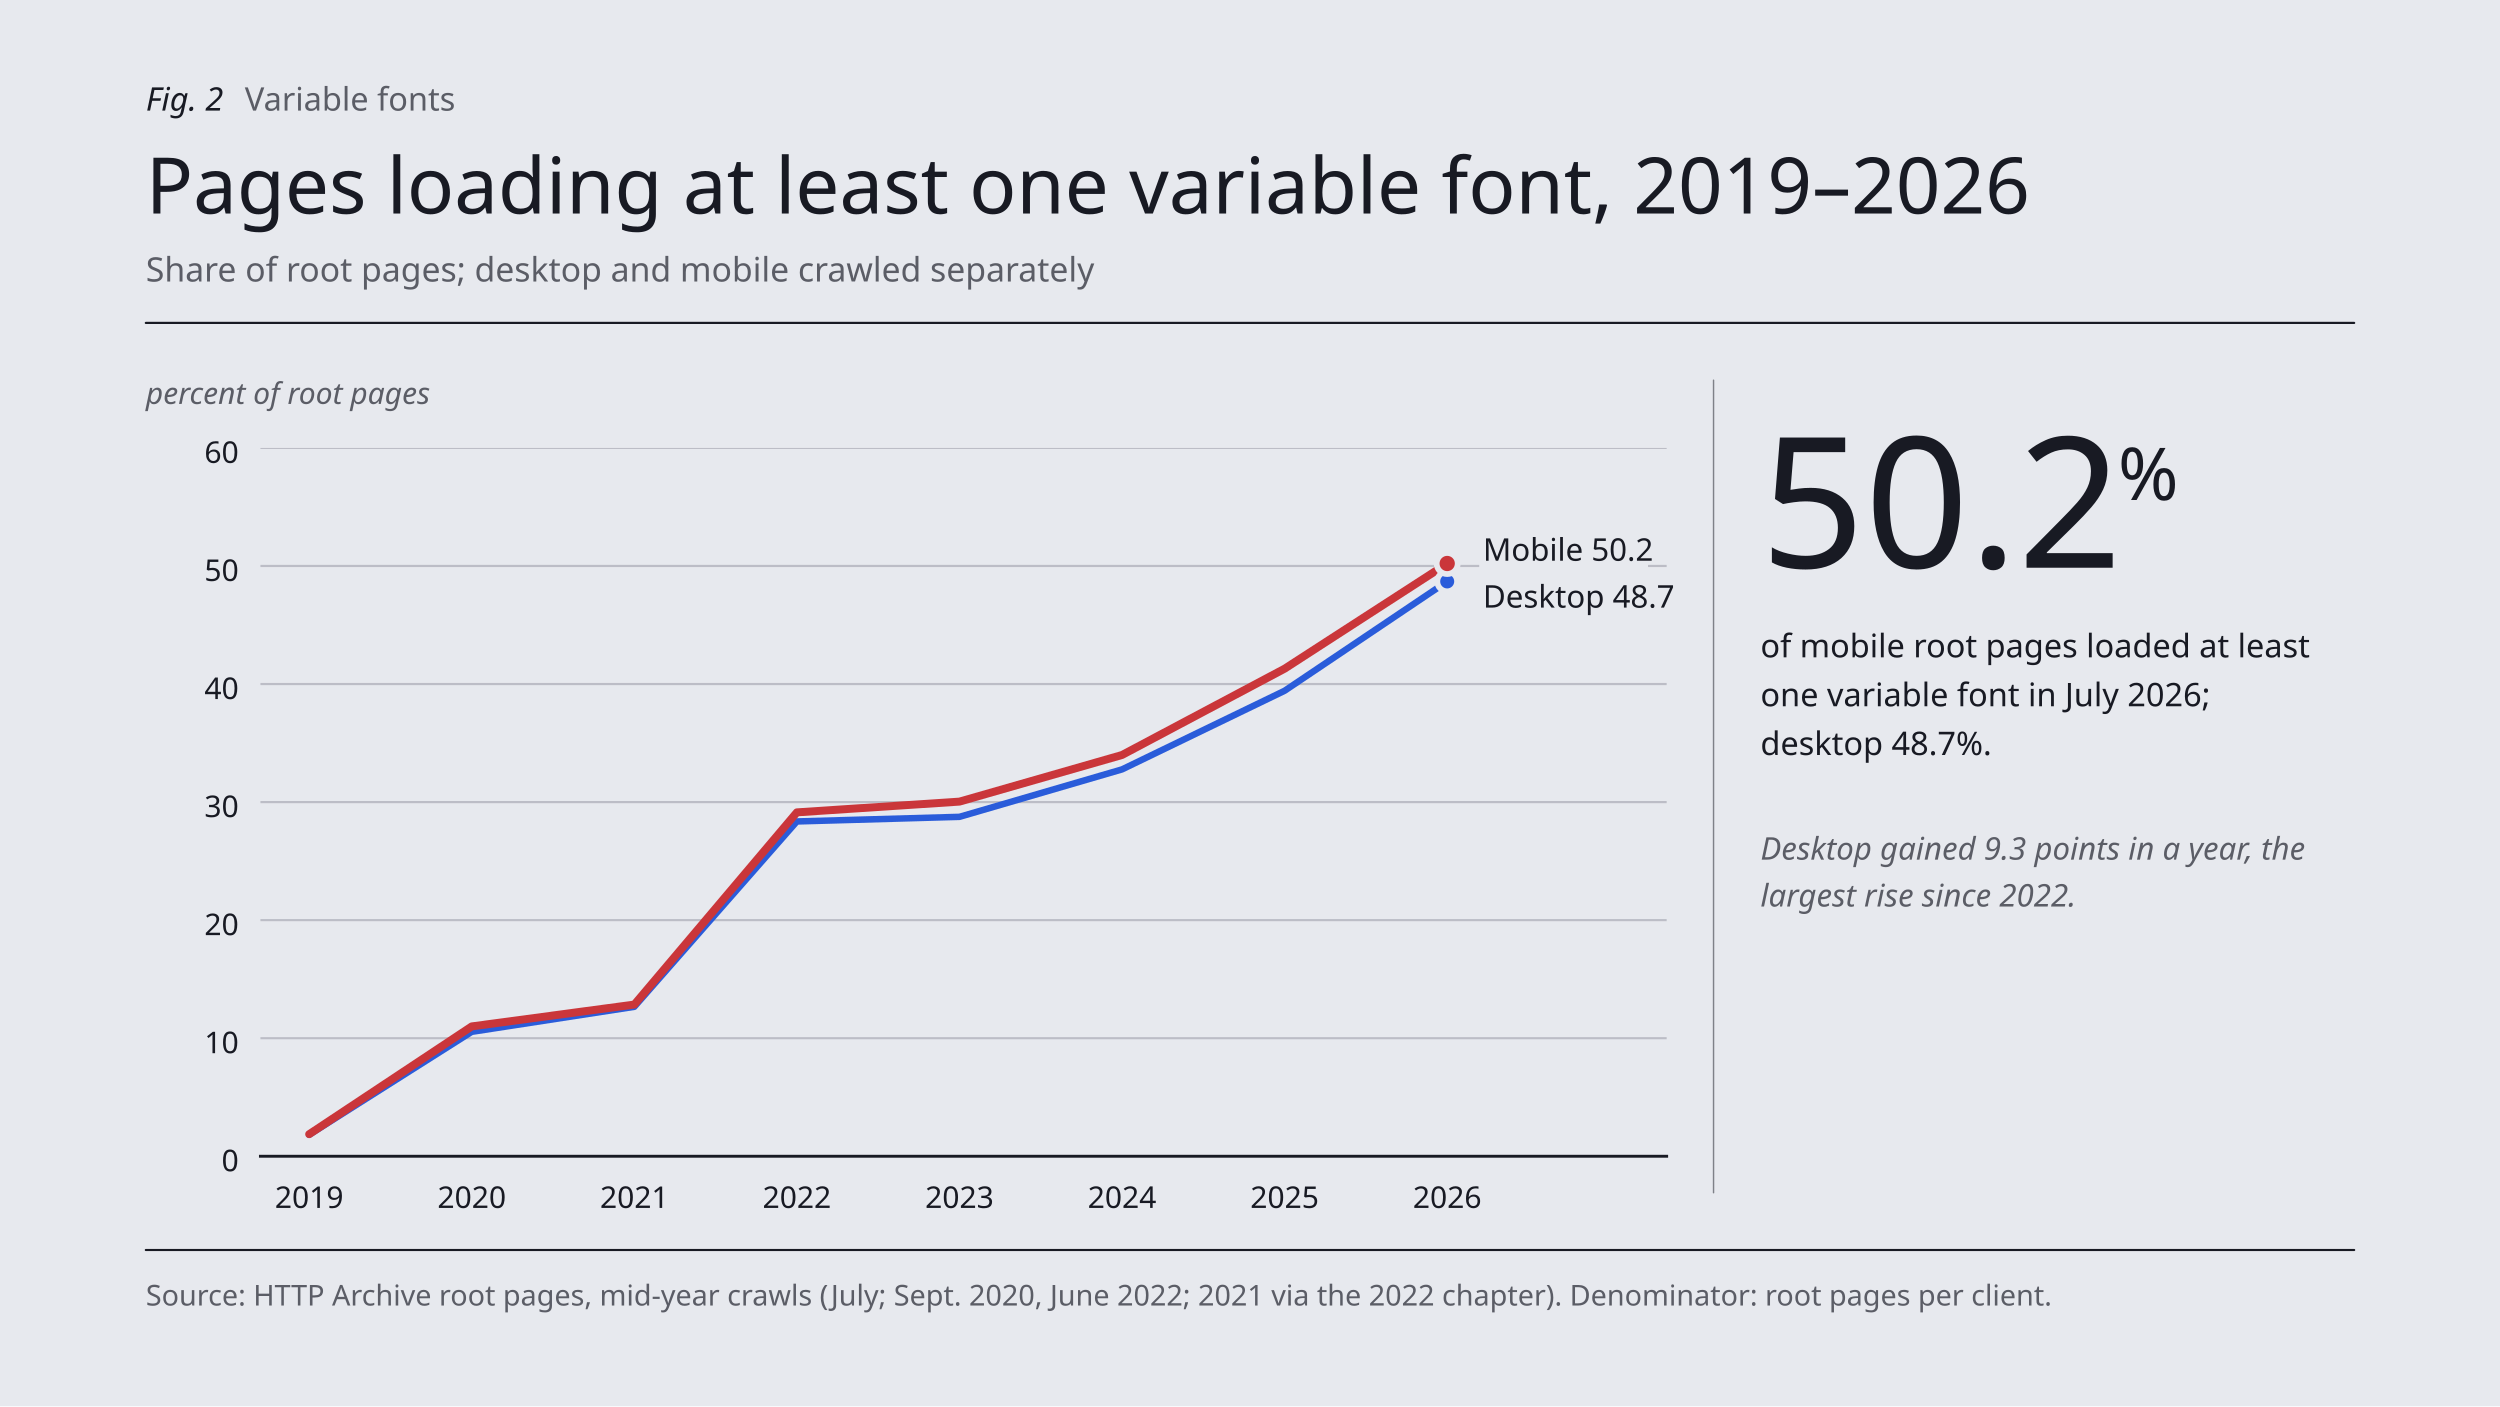
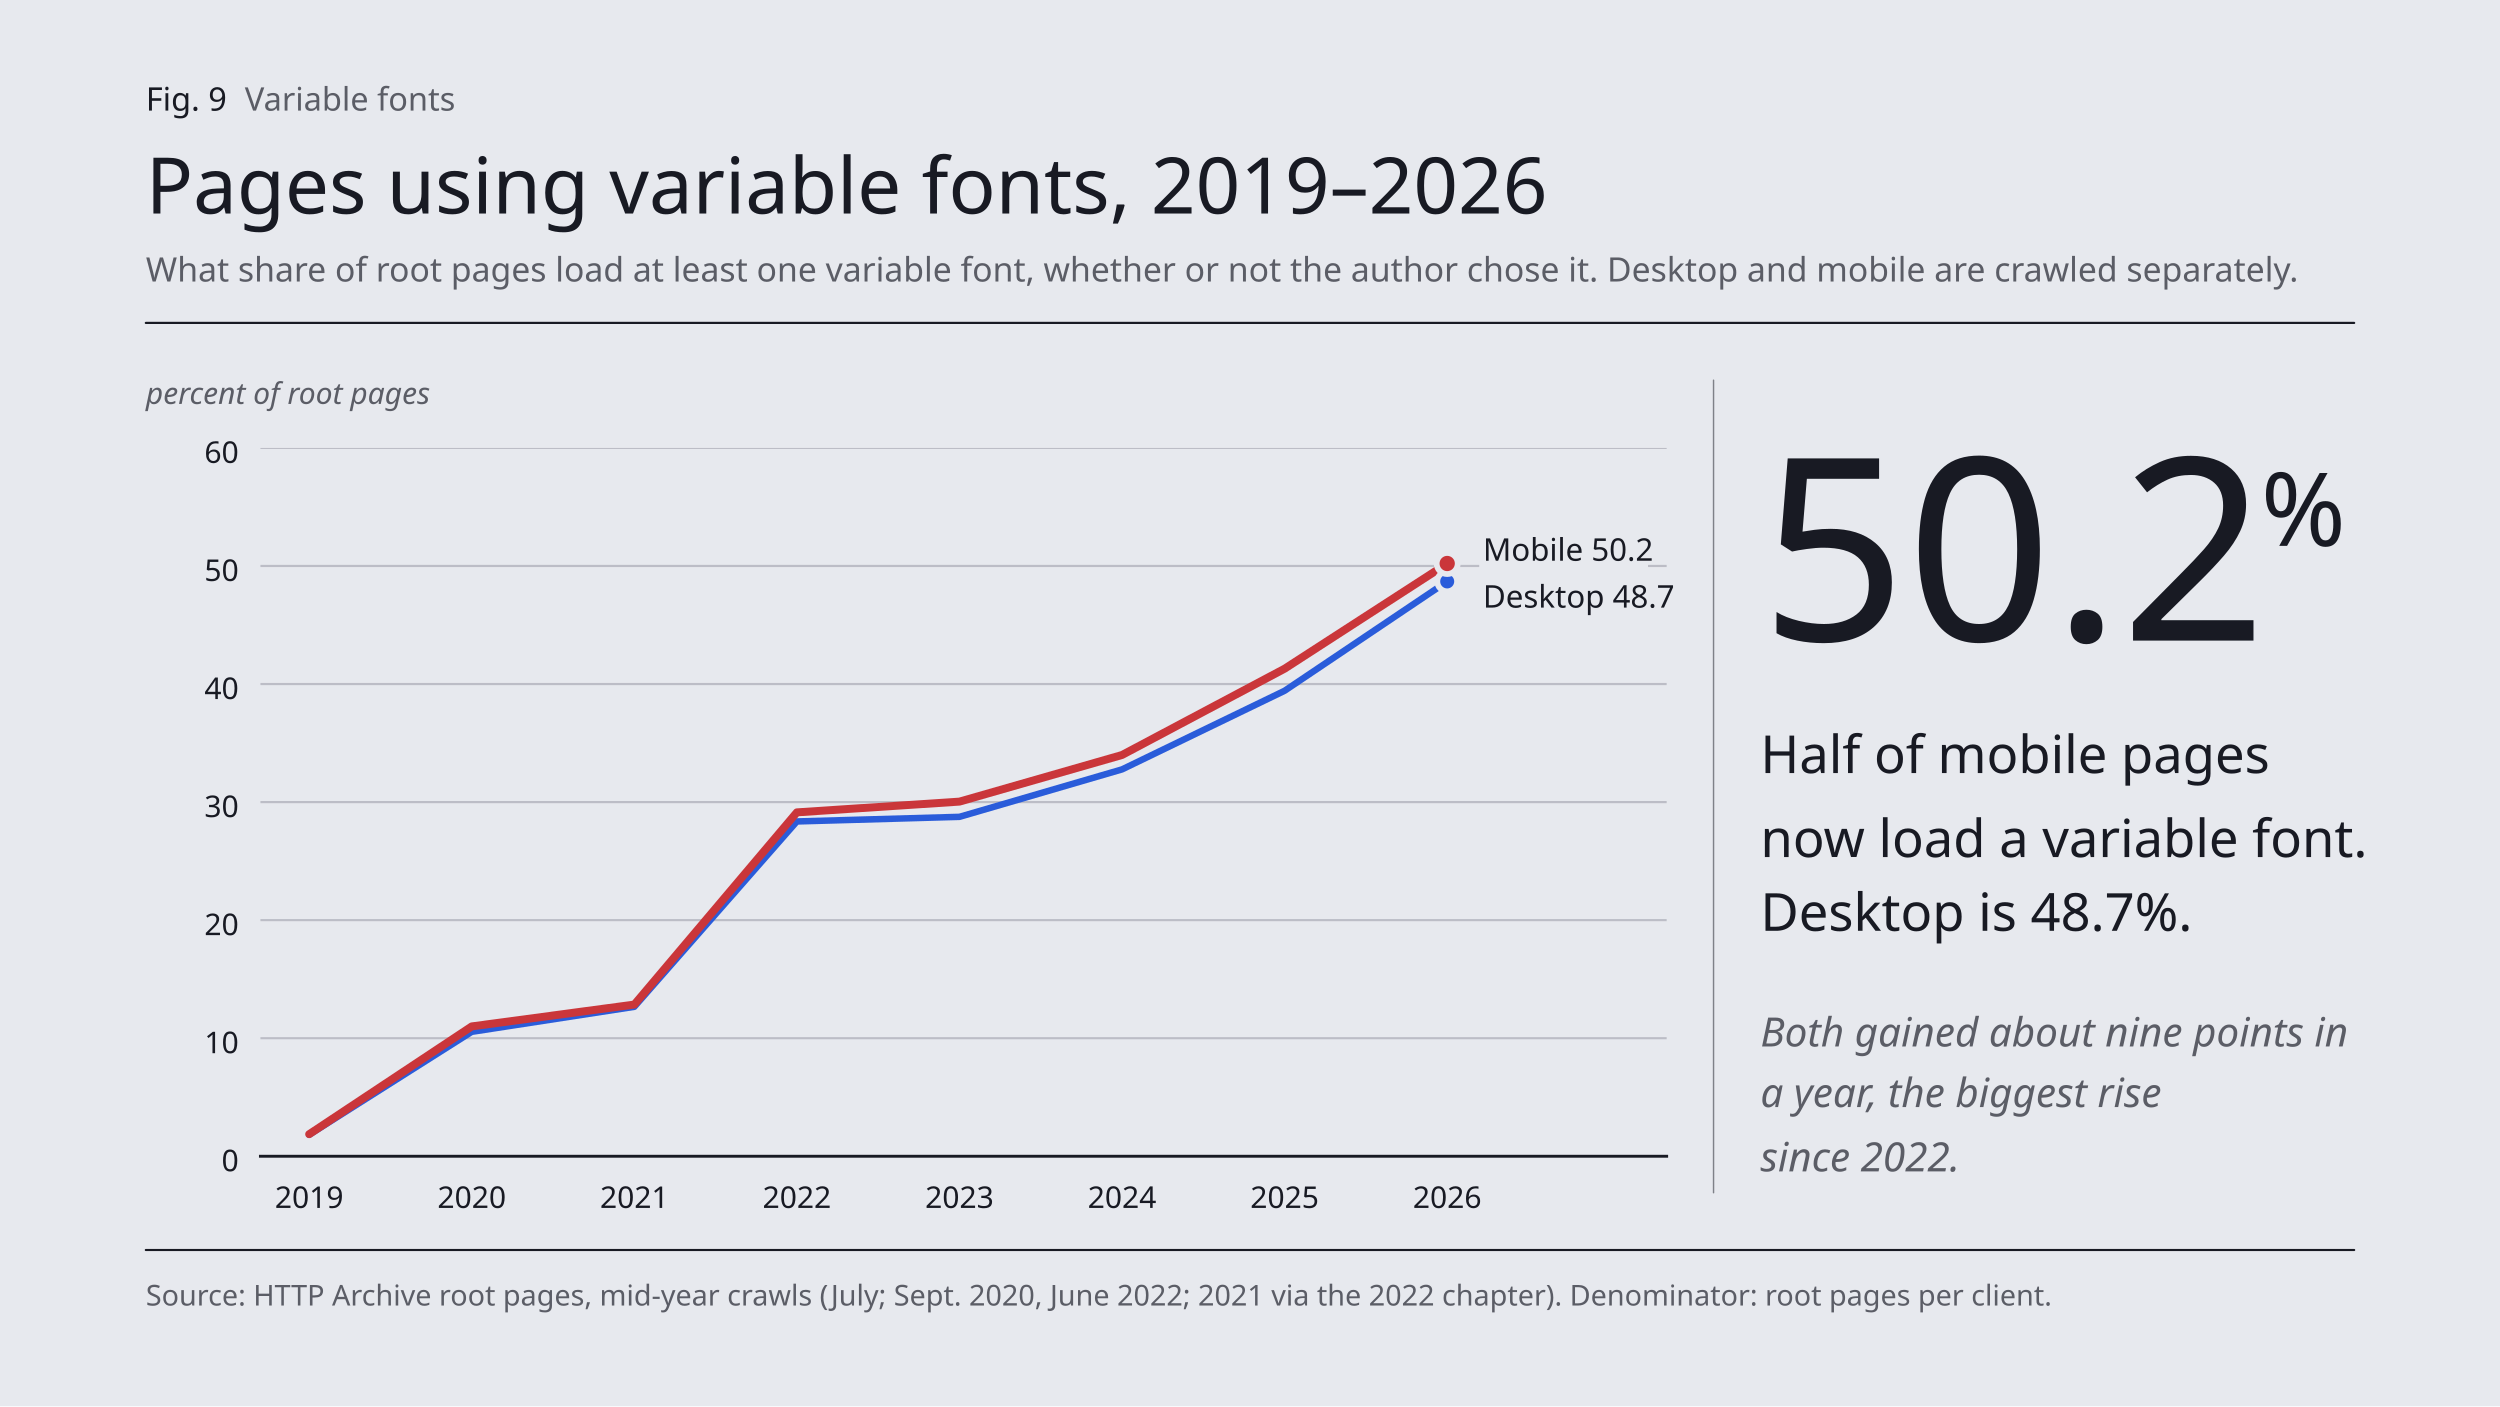
<svg xmlns="http://www.w3.org/2000/svg" xmlns:xlink="http://www.w3.org/1999/xlink" width="691.2pt" height="388.8pt" viewBox="0 0 691.2 388.8" version="1.1" data-denominator="pages">
  <defs>
    <style type="text/css">*{stroke-linejoin: round; stroke-linecap: butt}</style>
  </defs>
  <g id="figure_1">
    <g id="patch_1">
      <path d="M 0 388.8  L 691.2 388.8  L 691.2 0  L 0 0  z " style="fill: #e7e9ee" />
    </g>
    <g id="axes_1">
      <g id="patch_2">
        <path d="M 72 319.68  L 460.8 319.68  L 460.8 123.84  L 72 123.84  z " style="fill: #e7e9ee" />
      </g>
      <g id="matplotlib.axis_1">
        <g id="xtick_1">
          <g id="line2d_1" />
          <g id="text_1">
            <text style="font-size: 8.294px; font-family: 'Funnel Sans'; text-anchor: middle; fill: #181a23" x="85.484" y="333.974" transform="rotate(-0 85.48439 333.9744)">2019</text>
          </g>
        </g>
        <g id="xtick_2">
          <g id="line2d_2" />
          <g id="text_2">
            <text style="font-size: 8.294px; font-family: 'Funnel Sans'; text-anchor: middle; fill: #181a23" x="130.432" y="333.974" transform="rotate(-0 130.4324 333.9744)">2020</text>
          </g>
        </g>
        <g id="xtick_3">
          <g id="line2d_3" />
          <g id="text_3">
            <text style="font-size: 8.294px; font-family: 'Funnel Sans'; text-anchor: middle; fill: #181a23" x="175.38" y="333.974" transform="rotate(-0 175.3803 333.9744)">2021</text>
          </g>
        </g>
        <g id="xtick_4">
          <g id="line2d_4" />
          <g id="text_4">
            <text style="font-size: 8.294px; font-family: 'Funnel Sans'; text-anchor: middle; fill: #181a23" x="220.328" y="333.974" transform="rotate(-0 220.3283 333.9744)">2022</text>
          </g>
        </g>
        <g id="xtick_5">
          <g id="line2d_5" />
          <g id="text_5">
            <text style="font-size: 8.294px; font-family: 'Funnel Sans'; text-anchor: middle; fill: #181a23" x="265.276" y="333.974" transform="rotate(-0 265.2763 333.9744)">2023</text>
          </g>
        </g>
        <g id="xtick_6">
          <g id="line2d_6" />
          <g id="text_6">
            <text style="font-size: 8.294px; font-family: 'Funnel Sans'; text-anchor: middle; fill: #181a23" x="310.224" y="333.974" transform="rotate(-0 310.2243 333.9744)">2024</text>
          </g>
        </g>
        <g id="xtick_7">
          <g id="line2d_7" />
          <g id="text_7">
            <text style="font-size: 8.294px; font-family: 'Funnel Sans'; text-anchor: middle; fill: #181a23" x="355.172" y="333.974" transform="rotate(-0 355.1723 333.9744)">2025</text>
          </g>
        </g>
        <g id="xtick_8">
          <g id="line2d_8" />
          <g id="text_8">
            <text style="font-size: 8.294px; font-family: 'Funnel Sans'; text-anchor: middle; fill: #181a23" x="400.12" y="333.974" transform="rotate(-0 400.1202 333.9744)">2026</text>
          </g>
        </g>
      </g>
      <g id="matplotlib.axis_2">
        <g id="ytick_1">
          <g id="line2d_9">
-             <path d="M 72 319.68  L 460.8 319.68  " clip-path="url(#p43f7b974b3)" style="fill: none; stroke: #bcbdc6; stroke-width: 0.6; stroke-linecap: round" />
+             <path d="M 72 319.68  L 460.8 319.68  " clip-path="url(#p391fa31d6a)" style="fill: none; stroke: #bcbdc6; stroke-width: 0.6; stroke-linecap: round" />
          </g>
          <g id="line2d_10" />
          <g id="text_9">
            <text style="font-size: 8.294px; font-family: 'Funnel Sans'; text-anchor: end; fill: #181a23" x="66" y="323.827" transform="rotate(-0 66 323.8272)">0</text>
          </g>
        </g>
        <g id="ytick_2">
          <g id="line2d_11">
-             <path d="M 72 287.04  L 460.8 287.04  " clip-path="url(#p43f7b974b3)" style="fill: none; stroke: #bcbdc6; stroke-width: 0.6; stroke-linecap: round" />
+             <path d="M 72 287.04  L 460.8 287.04  " clip-path="url(#p391fa31d6a)" style="fill: none; stroke: #bcbdc6; stroke-width: 0.6; stroke-linecap: round" />
          </g>
          <g id="line2d_12" />
          <g id="text_10">
            <text style="font-size: 8.294px; font-family: 'Funnel Sans'; text-anchor: end; fill: #181a23" x="66" y="291.187" transform="rotate(-0 66 291.1872)">10</text>
          </g>
        </g>
        <g id="ytick_3">
          <g id="line2d_13">
-             <path d="M 72 254.4  L 460.8 254.4  " clip-path="url(#p43f7b974b3)" style="fill: none; stroke: #bcbdc6; stroke-width: 0.6; stroke-linecap: round" />
+             <path d="M 72 254.4  L 460.8 254.4  " clip-path="url(#p391fa31d6a)" style="fill: none; stroke: #bcbdc6; stroke-width: 0.6; stroke-linecap: round" />
          </g>
          <g id="line2d_14" />
          <g id="text_11">
            <text style="font-size: 8.294px; font-family: 'Funnel Sans'; text-anchor: end; fill: #181a23" x="66" y="258.547" transform="rotate(-0 66 258.5472)">20</text>
          </g>
        </g>
        <g id="ytick_4">
          <g id="line2d_15">
-             <path d="M 72 221.76  L 460.8 221.76  " clip-path="url(#p43f7b974b3)" style="fill: none; stroke: #bcbdc6; stroke-width: 0.6; stroke-linecap: round" />
+             <path d="M 72 221.76  L 460.8 221.76  " clip-path="url(#p391fa31d6a)" style="fill: none; stroke: #bcbdc6; stroke-width: 0.6; stroke-linecap: round" />
          </g>
          <g id="line2d_16" />
          <g id="text_12">
            <text style="font-size: 8.294px; font-family: 'Funnel Sans'; text-anchor: end; fill: #181a23" x="66" y="225.907" transform="rotate(-0 66 225.9072)">30</text>
          </g>
        </g>
        <g id="ytick_5">
          <g id="line2d_17">
-             <path d="M 72 189.12  L 460.8 189.12  " clip-path="url(#p43f7b974b3)" style="fill: none; stroke: #bcbdc6; stroke-width: 0.6; stroke-linecap: round" />
+             <path d="M 72 189.12  L 460.8 189.12  " clip-path="url(#p391fa31d6a)" style="fill: none; stroke: #bcbdc6; stroke-width: 0.6; stroke-linecap: round" />
          </g>
          <g id="line2d_18" />
          <g id="text_13">
            <text style="font-size: 8.294px; font-family: 'Funnel Sans'; text-anchor: end; fill: #181a23" x="66" y="193.267" transform="rotate(-0 66 193.2672)">40</text>
          </g>
        </g>
        <g id="ytick_6">
          <g id="line2d_19">
-             <path d="M 72 156.48  L 460.8 156.48  " clip-path="url(#p43f7b974b3)" style="fill: none; stroke: #bcbdc6; stroke-width: 0.6; stroke-linecap: round" />
+             <path d="M 72 156.48  L 460.8 156.48  " clip-path="url(#p391fa31d6a)" style="fill: none; stroke: #bcbdc6; stroke-width: 0.6; stroke-linecap: round" />
          </g>
          <g id="line2d_20" />
          <g id="text_14">
            <text style="font-size: 8.294px; font-family: 'Funnel Sans'; text-anchor: end; fill: #181a23" x="66" y="160.627" transform="rotate(-0 66 160.6272)">50</text>
          </g>
        </g>
        <g id="ytick_7">
          <g id="line2d_21">
-             <path d="M 72 123.84  L 460.8 123.84  " clip-path="url(#p43f7b974b3)" style="fill: none; stroke: #bcbdc6; stroke-width: 0.6; stroke-linecap: round" />
+             <path d="M 72 123.84  L 460.8 123.84  " clip-path="url(#p391fa31d6a)" style="fill: none; stroke: #bcbdc6; stroke-width: 0.6; stroke-linecap: round" />
          </g>
          <g id="line2d_22" />
          <g id="text_15">
            <text style="font-size: 8.294px; font-family: 'Funnel Sans'; text-anchor: end; fill: #181a23" x="66" y="127.987" transform="rotate(-0 66 127.9872)">60</text>
          </g>
        </g>
      </g>
      <g id="patch_3">
        <path d="M 72 319.68  L 460.8 319.68  " style="fill: none; stroke: #181a23; stroke-width: 0.8; stroke-linejoin: miter; stroke-linecap: square" />
      </g>
      <g id="line2d_23">
-         <path d="M 85.484 313.74  L 130.432 285.277  L 175.38 278.358  L 220.328 227.113  L 265.276 225.84  L 310.224 212.719  L 355.172 190.98  L 400.12 160.756  " clip-path="url(#p43f7b974b3)" style="fill: none; stroke: #2a5cda; stroke-width: 1.8; stroke-linecap: round" />
+         <path d="M 85.484 313.74  L 130.432 285.277  L 175.38 278.358  L 220.328 227.113  L 265.276 225.84  L 310.224 212.719  L 355.172 190.98  L 400.12 160.756  " clip-path="url(#p391fa31d6a)" style="fill: none; stroke: #2a5cda; stroke-width: 1.8; stroke-linecap: round" />
      </g>
      <g id="text_16">
        <g id="patch_4">
          <path d="M 408.972 171.192  L 461.375 171.192  L 461.375 158.318  L 408.972 158.318  z " style="fill: #e7e9ee" />
        </g>
        <text style="font-size: 8.64px; font-family: 'Funnel Sans'; text-anchor: start; fill: #181a23" x="410.009" y="167.995" transform="rotate(-0 410.0088 167.9952)">Desktop 48.7</text>
      </g>
      <g id="text_17">
        <g id="patch_5">
          <path d="M 408.972 158.232  L 455.644 158.232  L 455.644 145.358  L 408.972 145.358  z " style="fill: #e7e9ee" />
        </g>
        <text style="font-size: 8.64px; font-family: 'Funnel Sans'; text-anchor: start; fill: #181a23" x="410.009" y="155.035" transform="rotate(-0 410.0088 155.0352)">Mobile 50.2</text>
      </g>
      <g id="line2d_24">
-         <path d="M 85.484 313.576  L 130.432 283.776  L 175.38 277.738  L 220.328 224.6  L 265.276 221.629  L 310.224 208.737  L 355.172 184.877  L 400.12 155.795  " clip-path="url(#p43f7b974b3)" style="fill: none; stroke: #ca363a; stroke-width: 2.2; stroke-linecap: round" />
+         <path d="M 85.484 313.576  L 130.432 283.776  L 175.38 277.738  L 220.328 224.6  L 265.276 221.629  L 310.224 208.737  L 355.172 184.877  L 400.12 155.795  " clip-path="url(#p391fa31d6a)" style="fill: none; stroke: #ca363a; stroke-width: 2.2; stroke-linecap: round" />
      </g>
      <g id="PathCollection_1">
        <defs>
-           <path id="m3dfbe87eb0" d="M 0 2.739  C 0.726 2.739 1.423 2.45 1.936 1.936  C 2.45 1.423 2.739 0.726 2.739 0  C 2.739 -0.726 2.45 -1.423 1.936 -1.936  C 1.423 -2.45 0.726 -2.739 0 -2.739  C -0.726 -2.739 -1.423 -2.45 -1.936 -1.936  C -2.45 -1.423 -2.739 -0.726 -2.739 0  C -2.739 0.726 -2.45 1.423 -1.936 1.936  C -1.423 2.45 -0.726 2.739 0 2.739  z " style="stroke: #e7e9ee; stroke-width: 1.6" />
+           <path id="mceea2b7738" d="M 0 2.739  C 0.726 2.739 1.423 2.45 1.936 1.936  C 2.45 1.423 2.739 0.726 2.739 0  C 2.739 -0.726 2.45 -1.423 1.936 -1.936  C 1.423 -2.45 0.726 -2.739 0 -2.739  C -0.726 -2.739 -1.423 -2.45 -1.936 -1.936  C -2.45 -1.423 -2.739 -0.726 -2.739 0  C -2.739 0.726 -2.45 1.423 -1.936 1.936  C -1.423 2.45 -0.726 2.739 0 2.739  z " style="stroke: #e7e9ee; stroke-width: 1.6" />
        </defs>
-         <g clip-path="url(#p43f7b974b3)">
-           <use xlink:href="#m3dfbe87eb0" x="400.12" y="160.756" style="fill: #2a5cda; stroke: #e7e9ee; stroke-width: 1.6" />
+         <g clip-path="url(#p391fa31d6a)">
+           <use xlink:href="#mceea2b7738" x="400.12" y="160.756" style="fill: #2a5cda; stroke: #e7e9ee; stroke-width: 1.6" />
        </g>
      </g>
      <g id="PathCollection_2">
        <defs>
-           <path id="me940230155" d="M 0 2.915  C 0.773 2.915 1.515 2.608 2.062 2.062  C 2.608 1.515 2.915 0.773 2.915 0  C 2.915 -0.773 2.608 -1.515 2.062 -2.062  C 1.515 -2.608 0.773 -2.915 0 -2.915  C -0.773 -2.915 -1.515 -2.608 -2.062 -2.062  C -2.608 -1.515 -2.915 -0.773 -2.915 0  C -2.915 0.773 -2.608 1.515 -2.062 2.062  C -1.515 2.608 -0.773 2.915 0 2.915  z " style="stroke: #e7e9ee; stroke-width: 1.6" />
+           <path id="m29fa1d81a8" d="M 0 2.915  C 0.773 2.915 1.515 2.608 2.062 2.062  C 2.608 1.515 2.915 0.773 2.915 0  C 2.915 -0.773 2.608 -1.515 2.062 -2.062  C 1.515 -2.608 0.773 -2.915 0 -2.915  C -0.773 -2.915 -1.515 -2.608 -2.062 -2.062  C -2.608 -1.515 -2.915 -0.773 -2.915 0  C -2.915 0.773 -2.608 1.515 -2.062 2.062  C -1.515 2.608 -0.773 2.915 0 2.915  z " style="stroke: #e7e9ee; stroke-width: 1.6" />
        </defs>
-         <g clip-path="url(#p43f7b974b3)">
-           <use xlink:href="#me940230155" x="400.12" y="155.795" style="fill: #ca363a; stroke: #e7e9ee; stroke-width: 1.6" />
+         <g clip-path="url(#p391fa31d6a)">
+           <use xlink:href="#m29fa1d81a8" x="400.12" y="155.795" style="fill: #ca363a; stroke: #e7e9ee; stroke-width: 1.6" />
        </g>
      </g>
    </g>
    <g id="line2d_25">
      <path d="M 40.32 89.28  L 650.88 89.28  " style="fill: none; stroke: #181a23; stroke-width: 0.6; stroke-linecap: round" />
    </g>
    <g id="line2d_26">
      <path d="M 40.32 345.6  L 650.88 345.6  " style="fill: none; stroke: #181a23; stroke-width: 0.6; stroke-linecap: round" />
    </g>
    <g id="line2d_27">
      <path d="M 473.76 105.12  L 473.76 329.76  " style="fill: none; stroke: #181a23; stroke-opacity: 0.5; stroke-width: 0.4; stroke-linecap: round" />
    </g>
    <g id="text_18">
-       <text style="font-style: italic; font-size: 8.986px; font-family: 'Funnel Sans'; text-anchor: start; fill: #181a23" x="40.32" y="30.586" transform="rotate(-0 40.32 30.5856)">Fig. 2</text>
+       <text style="font-size: 8.986px; font-family: 'Funnel Sans'; text-anchor: start; fill: #181a23" x="40.32" y="30.586" transform="rotate(-0 40.32 30.5856)">Fig. 9</text>
    </g>
    <g id="text_19">
      <text style="font-size: 8.986px; font-family: 'Funnel Sans'; text-anchor: start; fill: #5b5d66" x="67.68" y="30.586" transform="rotate(-0 67.68 30.5856)">Variable fonts</text>
    </g>
    <g id="text_20">
-       <text style="font-weight: 500; font-size: 21.6px; font-family: 'Funnel Display'; text-anchor: start; fill: #181a23" x="40.32" y="59.04" transform="rotate(-0 40.32 59.04)">Pages loading at least one variable font, 2019–2026</text>
+       <text style="font-weight: 500; font-size: 21.6px; font-family: 'Funnel Display'; text-anchor: start; fill: #181a23" x="40.32" y="59.04" transform="rotate(-0 40.32 59.04)">Pages using variable fonts, 2019–2026</text>
    </g>
    <g id="text_21">
-       <text style="font-size: 9.331px; font-family: 'Funnel Sans'; text-anchor: start; fill: #5b5d66" x="40.32" y="77.839" transform="rotate(-0 40.32 77.83934)">Share of root pages; desktop and mobile crawled separately</text>
+       <text style="font-size: 9.331px; font-family: 'Funnel Sans'; text-anchor: start; fill: #5b5d66" x="40.32" y="77.839" transform="rotate(-0 40.32 77.83934)">What share of root pages load at least one variable font, whether or not the author chose it. Desktop and mobile are crawled separately.</text>
    </g>
    <g id="text_22">
      <text style="font-style: italic; font-size: 8.294px; font-family: 'Funnel Sans'; text-anchor: start; fill: #5b5d66" x="40.32" y="111.686" transform="rotate(-0 40.32 111.6864)">percent of root pages</text>
    </g>
    <g id="text_23">
-       <text style="font-weight: 300; font-size: 50.4px; font-family: 'Funnel Display'; text-anchor: start; fill: #181a23" x="486.72" y="156.96" transform="rotate(-0 486.72 156.96)">50.2</text>
+       <text style="font-weight: 300; font-size: 70.56px; font-family: 'Funnel Display'; text-anchor: start; fill: #181a23" x="486.72" y="177.12" transform="rotate(-0 486.72 177.12)">50.2</text>
    </g>
    <g id="text_24">
-       <text style="font-weight: 300; font-size: 20.16px; font-family: 'Funnel Display'; text-anchor: start; fill: #181a23" x="585.576" y="138.24" transform="rotate(-0 585.576 138.24)">%</text>
+       <text style="font-weight: 300; font-size: 28.224px; font-family: 'Funnel Display'; text-anchor: start; fill: #181a23" x="625.118" y="150.912" transform="rotate(-0 625.1184 150.912)">%</text>
    </g>
    <g id="text_25">
-       <text style="font-size: 8.986px; font-family: 'Funnel Sans'; fill: #181a23" transform="translate(486.72 181.7407)">of mobile root pages loaded at least</text>
-       <text style="font-size: 8.986px; font-family: 'Funnel Sans'; fill: #181a23" transform="translate(486.72 195.264)">one variable font in July 2026;</text>
-       <text style="font-size: 8.986px; font-family: 'Funnel Sans'; fill: #181a23" transform="translate(486.72 208.7424)">desktop 48.7%.</text>
+       <text style="font-size: 14.515px; font-family: 'Funnel Sans'; fill: #181a23" transform="translate(486.72 213.7386)">Half of mobile pages</text>
+       <text style="font-size: 14.515px; font-family: 'Funnel Sans'; fill: #181a23" transform="translate(486.72 236.9629)">now load a variable font.</text>
+       <text style="font-size: 14.515px; font-family: 'Funnel Sans'; fill: #181a23" transform="translate(486.72 257.3568)">Desktop is 48.7%.</text>
    </g>
    <g id="text_26">
-       <text style="font-style: italic; font-size: 8.64px; font-family: 'Funnel Sans'; fill: #5b5d66" transform="translate(486.72 237.672)">Desktop gained 9.3 points in a year, the</text>
-       <text style="font-style: italic; font-size: 8.64px; font-family: 'Funnel Sans'; fill: #5b5d66" transform="translate(486.72 250.632)">largest rise since 2022.</text>
+       <text style="font-style: italic; font-size: 11.166px; font-family: 'Funnel Sans'; fill: #5b5d66" transform="translate(486.72 289.3321)">Both gained about nine points in</text>
+       <text style="font-style: italic; font-size: 11.166px; font-family: 'Funnel Sans'; fill: #5b5d66" transform="translate(486.72 306.0804)">a year, the biggest rise</text>
+       <text style="font-style: italic; font-size: 11.166px; font-family: 'Funnel Sans'; fill: #5b5d66" transform="translate(486.72 323.8615)">since 2022.</text>
    </g>
    <g id="text_27">
      <text style="font-size: 7.949px; font-family: 'Funnel Sans'; text-anchor: start; fill: #5b5d66" x="40.32" y="360.957" transform="rotate(-0 40.32 360.9575)">Source: HTTP Archive root pages, mid-year crawls (July; Sept. 2020, June 2022; 2021 via the 2022 chapter). Denominator: root pages per client.</text>
    </g>
  </g>
  <defs>
-     <clipPath id="p43f7b974b3">
+     <clipPath id="p391fa31d6a">
      <rect x="72" y="123.84" width="388.8" height="195.84" />
    </clipPath>
  </defs>
</svg>
